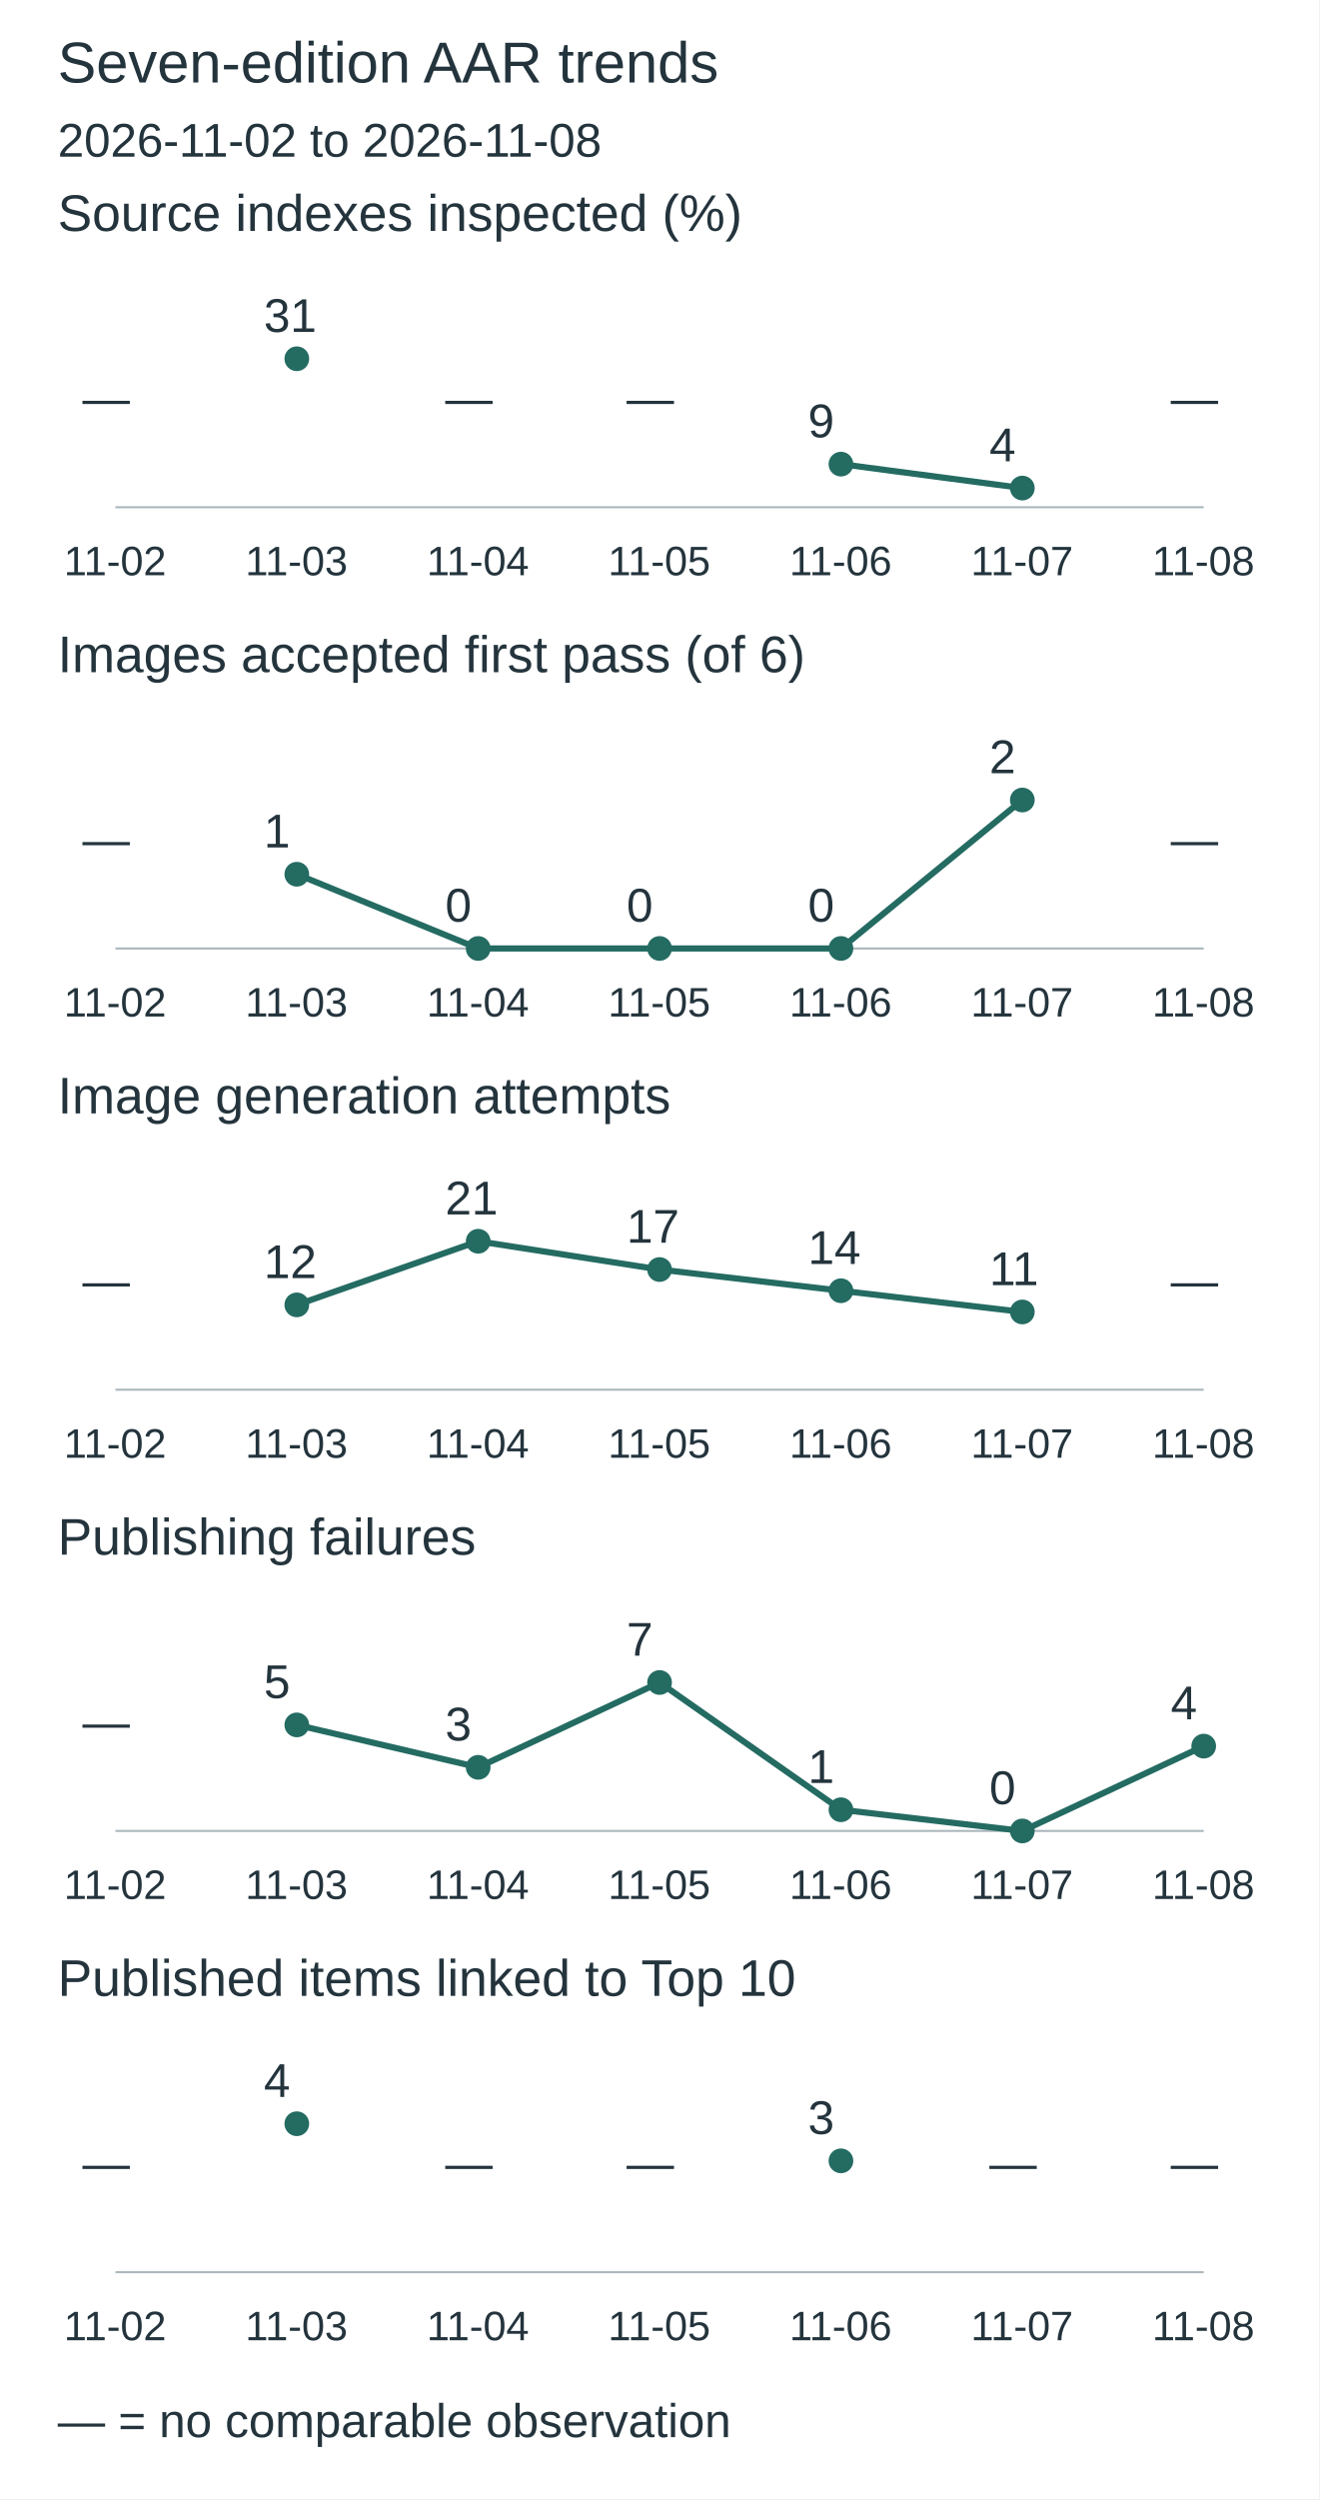
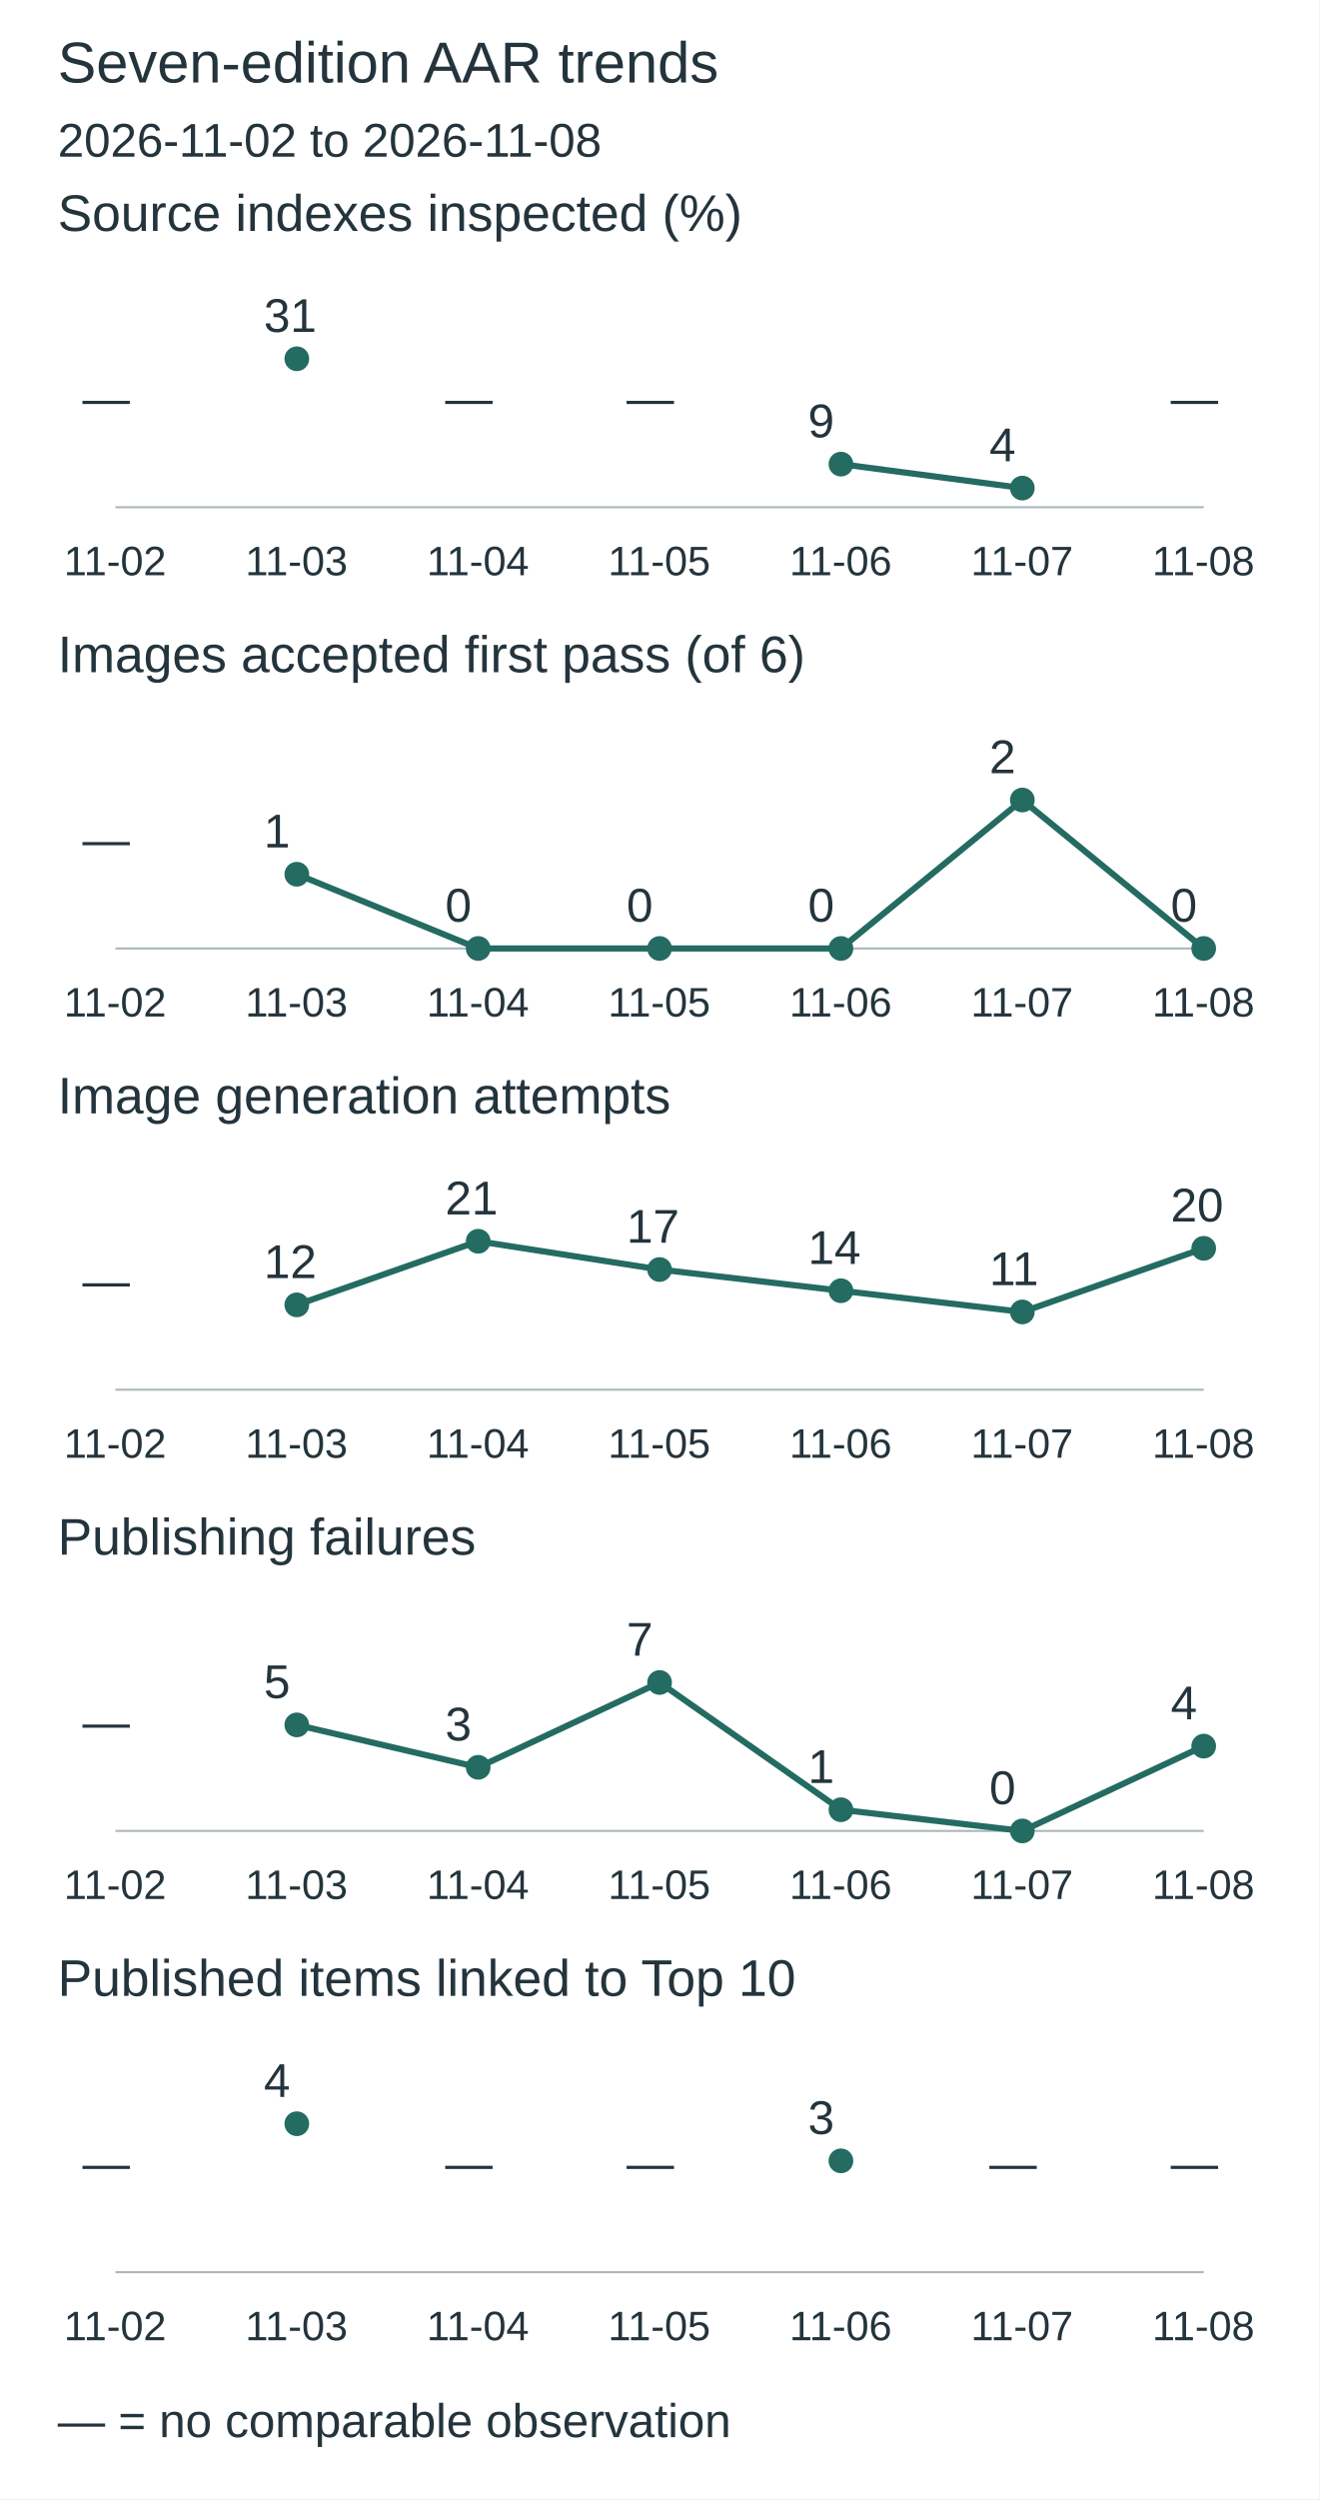
<svg xmlns="http://www.w3.org/2000/svg" width="640" height="1212" viewBox="0 0 640 1212" role="img" aria-label="Seven-edition AAR trends">
  <rect width="640" height="1212" fill="white" />
  <g font-family="Arial,sans-serif" fill="#24343d">
    <text x="28" y="40" font-size="28">Seven-edition AAR trends</text>
    <text x="28" y="76" font-size="23">2026-11-02 to 2026-11-08</text>
    <text x="28" y="112" font-size="25">Source indexes inspected (%)</text>
    <line x1="56" x2="584" y1="246" y2="246" stroke="#aab6bc" />
    <text x="40" y="201" font-size="23">—</text>
    <text x="31" y="279" font-size="20">11-02</text>
    <circle cx="144" cy="174" r="6" fill="#246b62" />
    <text x="128" y="161" font-size="23">31</text>
    <text x="119" y="279" font-size="20">11-03</text>
    <text x="216" y="201" font-size="23">—</text>
    <text x="207" y="279" font-size="20">11-04</text>
    <text x="304" y="201" font-size="23">—</text>
    <text x="295" y="279" font-size="20">11-05</text>
    <circle cx="408" cy="225.097" r="6" fill="#246b62" />
    <text x="392" y="212.097" font-size="23">9</text>
    <text x="383" y="279" font-size="20">11-06</text>
    <line x1="408" y1="225.097" x2="496" y2="236.71" stroke="#246b62" stroke-width="3" />
    <circle cx="496" cy="236.71" r="6" fill="#246b62" />
    <text x="480" y="223.71" font-size="23">4</text>
    <text x="471" y="279" font-size="20">11-07</text>
    <text x="568" y="201" font-size="23">—</text>
    <text x="559" y="279" font-size="20">11-08</text>
    <text x="28" y="326" font-size="25">Images accepted first pass (of 6)</text>
    <line x1="56" x2="584" y1="460" y2="460" stroke="#aab6bc" />
    <text x="40" y="415" font-size="23">—</text>
    <text x="31" y="493" font-size="20">11-02</text>
    <circle cx="144" cy="424" r="6" fill="#246b62" />
    <text x="128" y="411" font-size="23">1</text>
    <text x="119" y="493" font-size="20">11-03</text>
    <line x1="144" y1="424" x2="232" y2="460" stroke="#246b62" stroke-width="3" />
    <circle cx="232" cy="460" r="6" fill="#246b62" />
    <text x="216" y="447" font-size="23">0</text>
    <text x="207" y="493" font-size="20">11-04</text>
    <line x1="232" y1="460" x2="320" y2="460" stroke="#246b62" stroke-width="3" />
    <circle cx="320" cy="460" r="6" fill="#246b62" />
    <text x="304" y="447" font-size="23">0</text>
    <text x="295" y="493" font-size="20">11-05</text>
    <line x1="320" y1="460" x2="408" y2="460" stroke="#246b62" stroke-width="3" />
    <circle cx="408" cy="460" r="6" fill="#246b62" />
    <text x="392" y="447" font-size="23">0</text>
    <text x="383" y="493" font-size="20">11-06</text>
    <line x1="408" y1="460" x2="496" y2="388" stroke="#246b62" stroke-width="3" />
    <circle cx="496" cy="388" r="6" fill="#246b62" />
    <text x="480" y="375" font-size="23">2</text>
    <text x="471" y="493" font-size="20">11-07</text>
-     <text x="568" y="415" font-size="23">—</text>
+     <line x1="496" y1="388" x2="584" y2="460" stroke="#246b62" stroke-width="3" />
+     <circle cx="584" cy="460" r="6" fill="#246b62" />
+     <text x="568" y="447" font-size="23">0</text>
    <text x="559" y="493" font-size="20">11-08</text>
    <text x="28" y="540" font-size="25">Image generation attempts</text>
    <line x1="56" x2="584" y1="674" y2="674" stroke="#aab6bc" />
    <text x="40" y="629" font-size="23">—</text>
    <text x="31" y="707" font-size="20">11-02</text>
    <circle cx="144" cy="632.857" r="6" fill="#246b62" />
    <text x="128" y="619.857" font-size="23">12</text>
    <text x="119" y="707" font-size="20">11-03</text>
    <line x1="144" y1="632.857" x2="232" y2="602" stroke="#246b62" stroke-width="3" />
    <circle cx="232" cy="602" r="6" fill="#246b62" />
    <text x="216" y="589" font-size="23">21</text>
    <text x="207" y="707" font-size="20">11-04</text>
    <line x1="232" y1="602" x2="320" y2="615.714" stroke="#246b62" stroke-width="3" />
    <circle cx="320" cy="615.714" r="6" fill="#246b62" />
    <text x="304" y="602.714" font-size="23">17</text>
    <text x="295" y="707" font-size="20">11-05</text>
    <line x1="320" y1="615.714" x2="408" y2="626" stroke="#246b62" stroke-width="3" />
    <circle cx="408" cy="626" r="6" fill="#246b62" />
    <text x="392" y="613" font-size="23">14</text>
    <text x="383" y="707" font-size="20">11-06</text>
    <line x1="408" y1="626" x2="496" y2="636.286" stroke="#246b62" stroke-width="3" />
    <circle cx="496" cy="636.286" r="6" fill="#246b62" />
    <text x="480" y="623.286" font-size="23">11</text>
    <text x="471" y="707" font-size="20">11-07</text>
-     <text x="568" y="629" font-size="23">—</text>
+     <line x1="496" y1="636.286" x2="584" y2="605.429" stroke="#246b62" stroke-width="3" />
+     <circle cx="584" cy="605.429" r="6" fill="#246b62" />
+     <text x="568" y="592.429" font-size="23">20</text>
    <text x="559" y="707" font-size="20">11-08</text>
    <text x="28" y="754" font-size="25">Publishing failures</text>
    <line x1="56" x2="584" y1="888" y2="888" stroke="#aab6bc" />
    <text x="40" y="843" font-size="23">—</text>
    <text x="31" y="921" font-size="20">11-02</text>
    <circle cx="144" cy="836.571" r="6" fill="#246b62" />
    <text x="128" y="823.571" font-size="23">5</text>
    <text x="119" y="921" font-size="20">11-03</text>
    <line x1="144" y1="836.571" x2="232" y2="857.143" stroke="#246b62" stroke-width="3" />
    <circle cx="232" cy="857.143" r="6" fill="#246b62" />
    <text x="216" y="844.143" font-size="23">3</text>
    <text x="207" y="921" font-size="20">11-04</text>
    <line x1="232" y1="857.143" x2="320" y2="816" stroke="#246b62" stroke-width="3" />
    <circle cx="320" cy="816" r="6" fill="#246b62" />
    <text x="304" y="803" font-size="23">7</text>
    <text x="295" y="921" font-size="20">11-05</text>
    <line x1="320" y1="816" x2="408" y2="877.714" stroke="#246b62" stroke-width="3" />
    <circle cx="408" cy="877.714" r="6" fill="#246b62" />
    <text x="392" y="864.714" font-size="23">1</text>
    <text x="383" y="921" font-size="20">11-06</text>
    <line x1="408" y1="877.714" x2="496" y2="888" stroke="#246b62" stroke-width="3" />
    <circle cx="496" cy="888" r="6" fill="#246b62" />
    <text x="480" y="875" font-size="23">0</text>
    <text x="471" y="921" font-size="20">11-07</text>
    <line x1="496" y1="888" x2="584" y2="846.857" stroke="#246b62" stroke-width="3" />
    <circle cx="584" cy="846.857" r="6" fill="#246b62" />
    <text x="568" y="833.857" font-size="23">4</text>
    <text x="559" y="921" font-size="20">11-08</text>
    <text x="28" y="968" font-size="25">Published items linked to Top 10</text>
    <line x1="56" x2="584" y1="1102" y2="1102" stroke="#aab6bc" />
    <text x="40" y="1057" font-size="23">—</text>
    <text x="31" y="1135" font-size="20">11-02</text>
    <circle cx="144" cy="1030" r="6" fill="#246b62" />
    <text x="128" y="1017" font-size="23">4</text>
    <text x="119" y="1135" font-size="20">11-03</text>
    <text x="216" y="1057" font-size="23">—</text>
    <text x="207" y="1135" font-size="20">11-04</text>
    <text x="304" y="1057" font-size="23">—</text>
    <text x="295" y="1135" font-size="20">11-05</text>
    <circle cx="408" cy="1048" r="6" fill="#246b62" />
    <text x="392" y="1035" font-size="23">3</text>
    <text x="383" y="1135" font-size="20">11-06</text>
    <text x="480" y="1057" font-size="23">—</text>
    <text x="471" y="1135" font-size="20">11-07</text>
    <text x="568" y="1057" font-size="23">—</text>
    <text x="559" y="1135" font-size="20">11-08</text>
    <text x="28" y="1182" font-size="23">— = no comparable observation</text>
  </g>
</svg>
